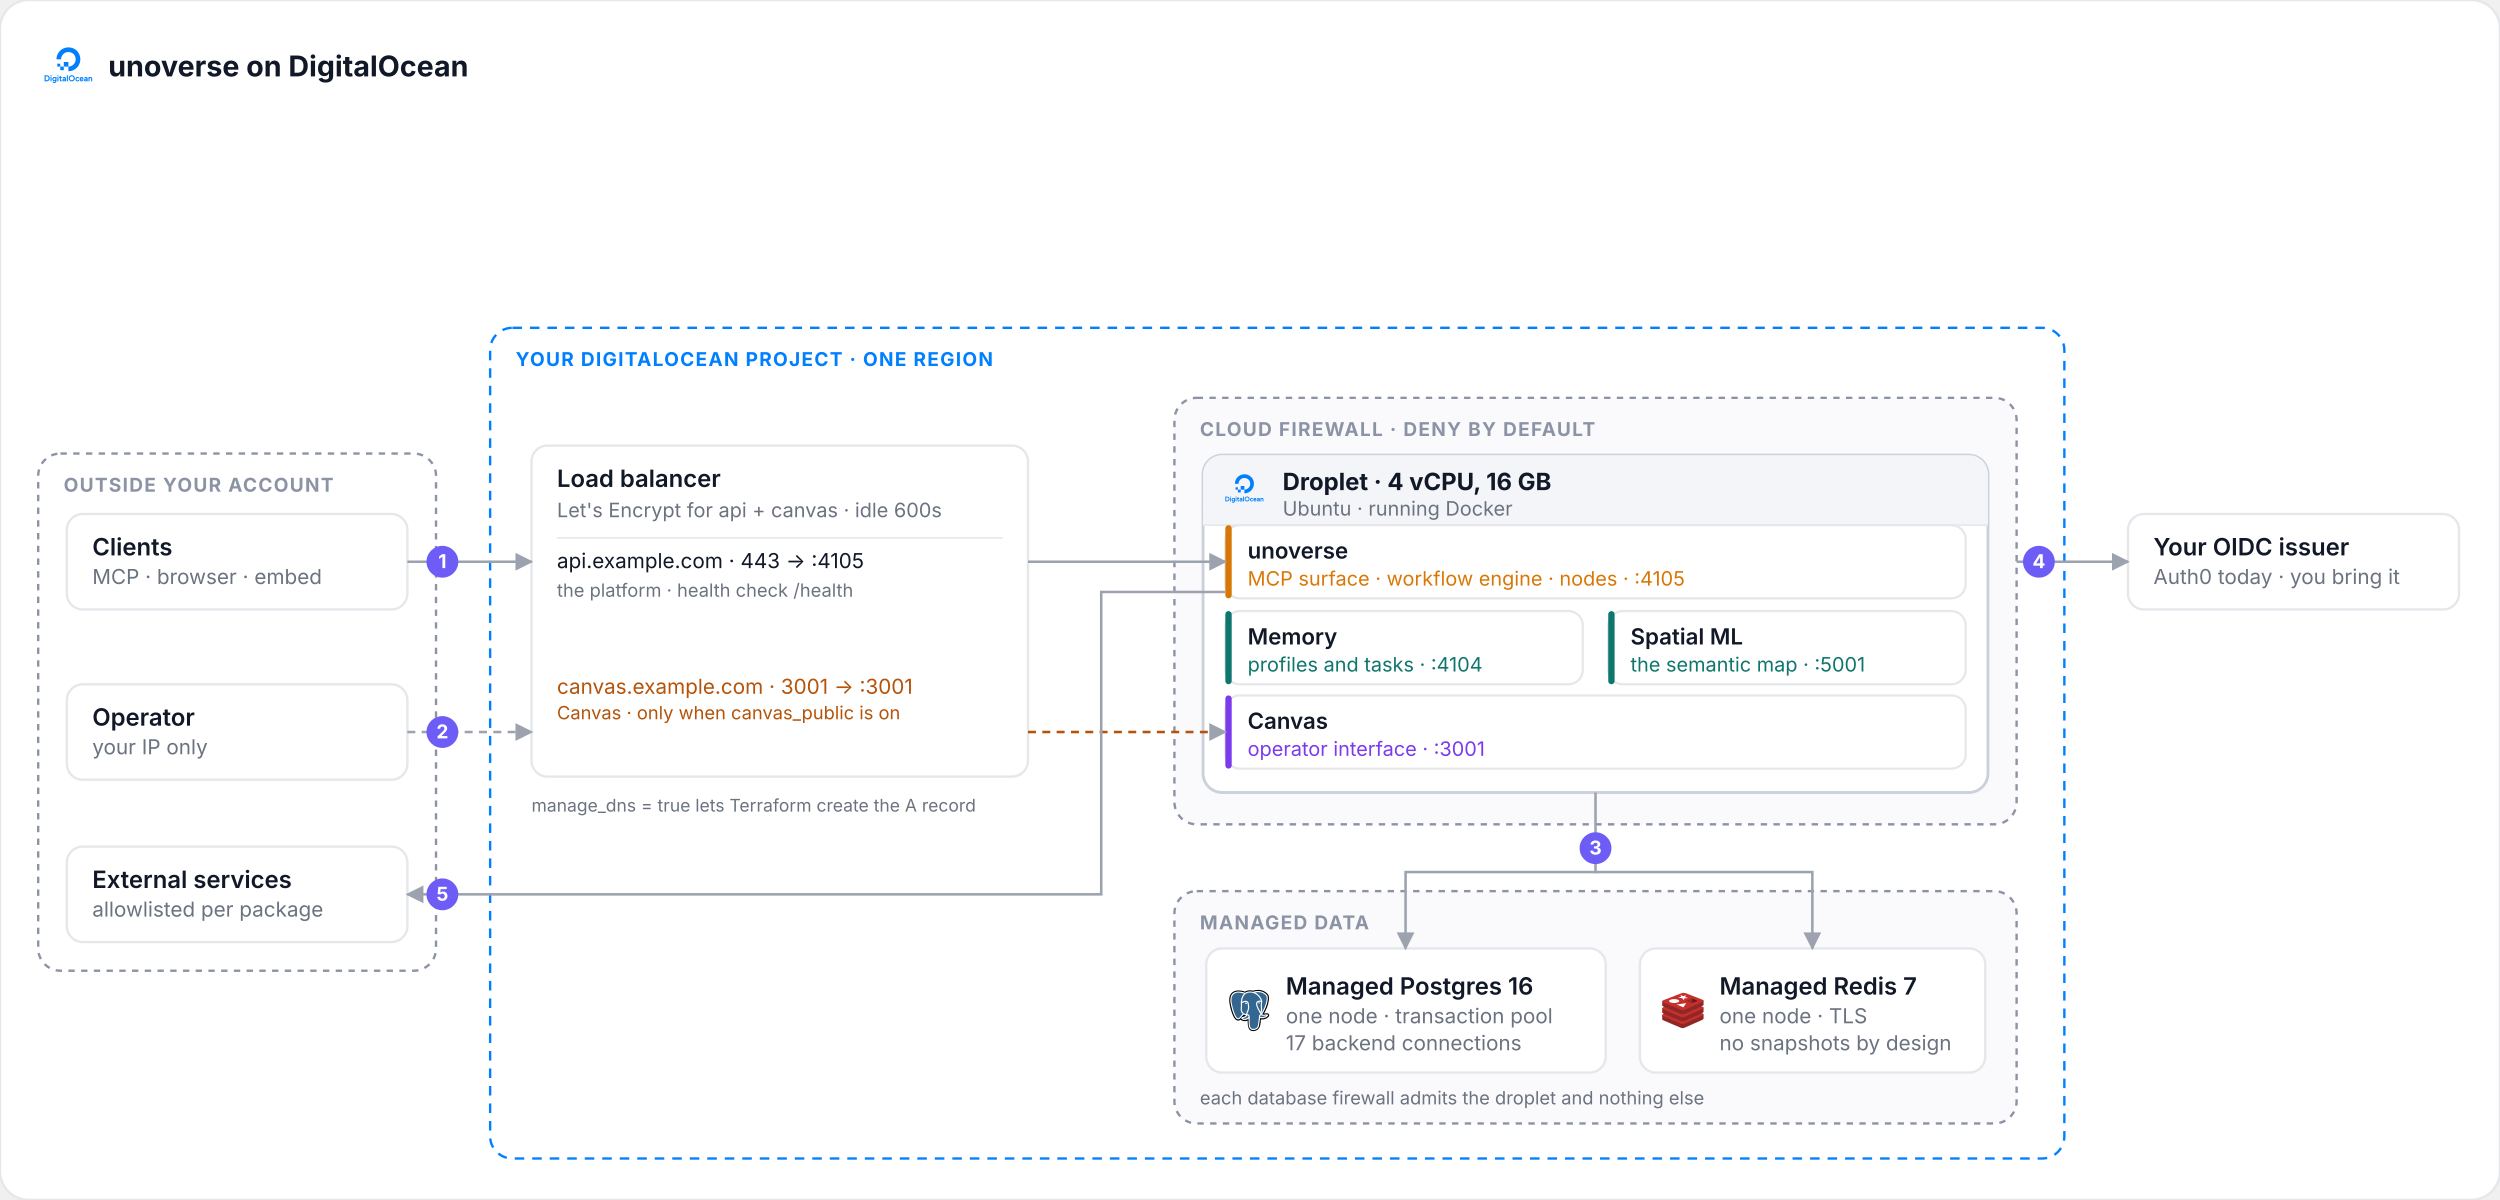
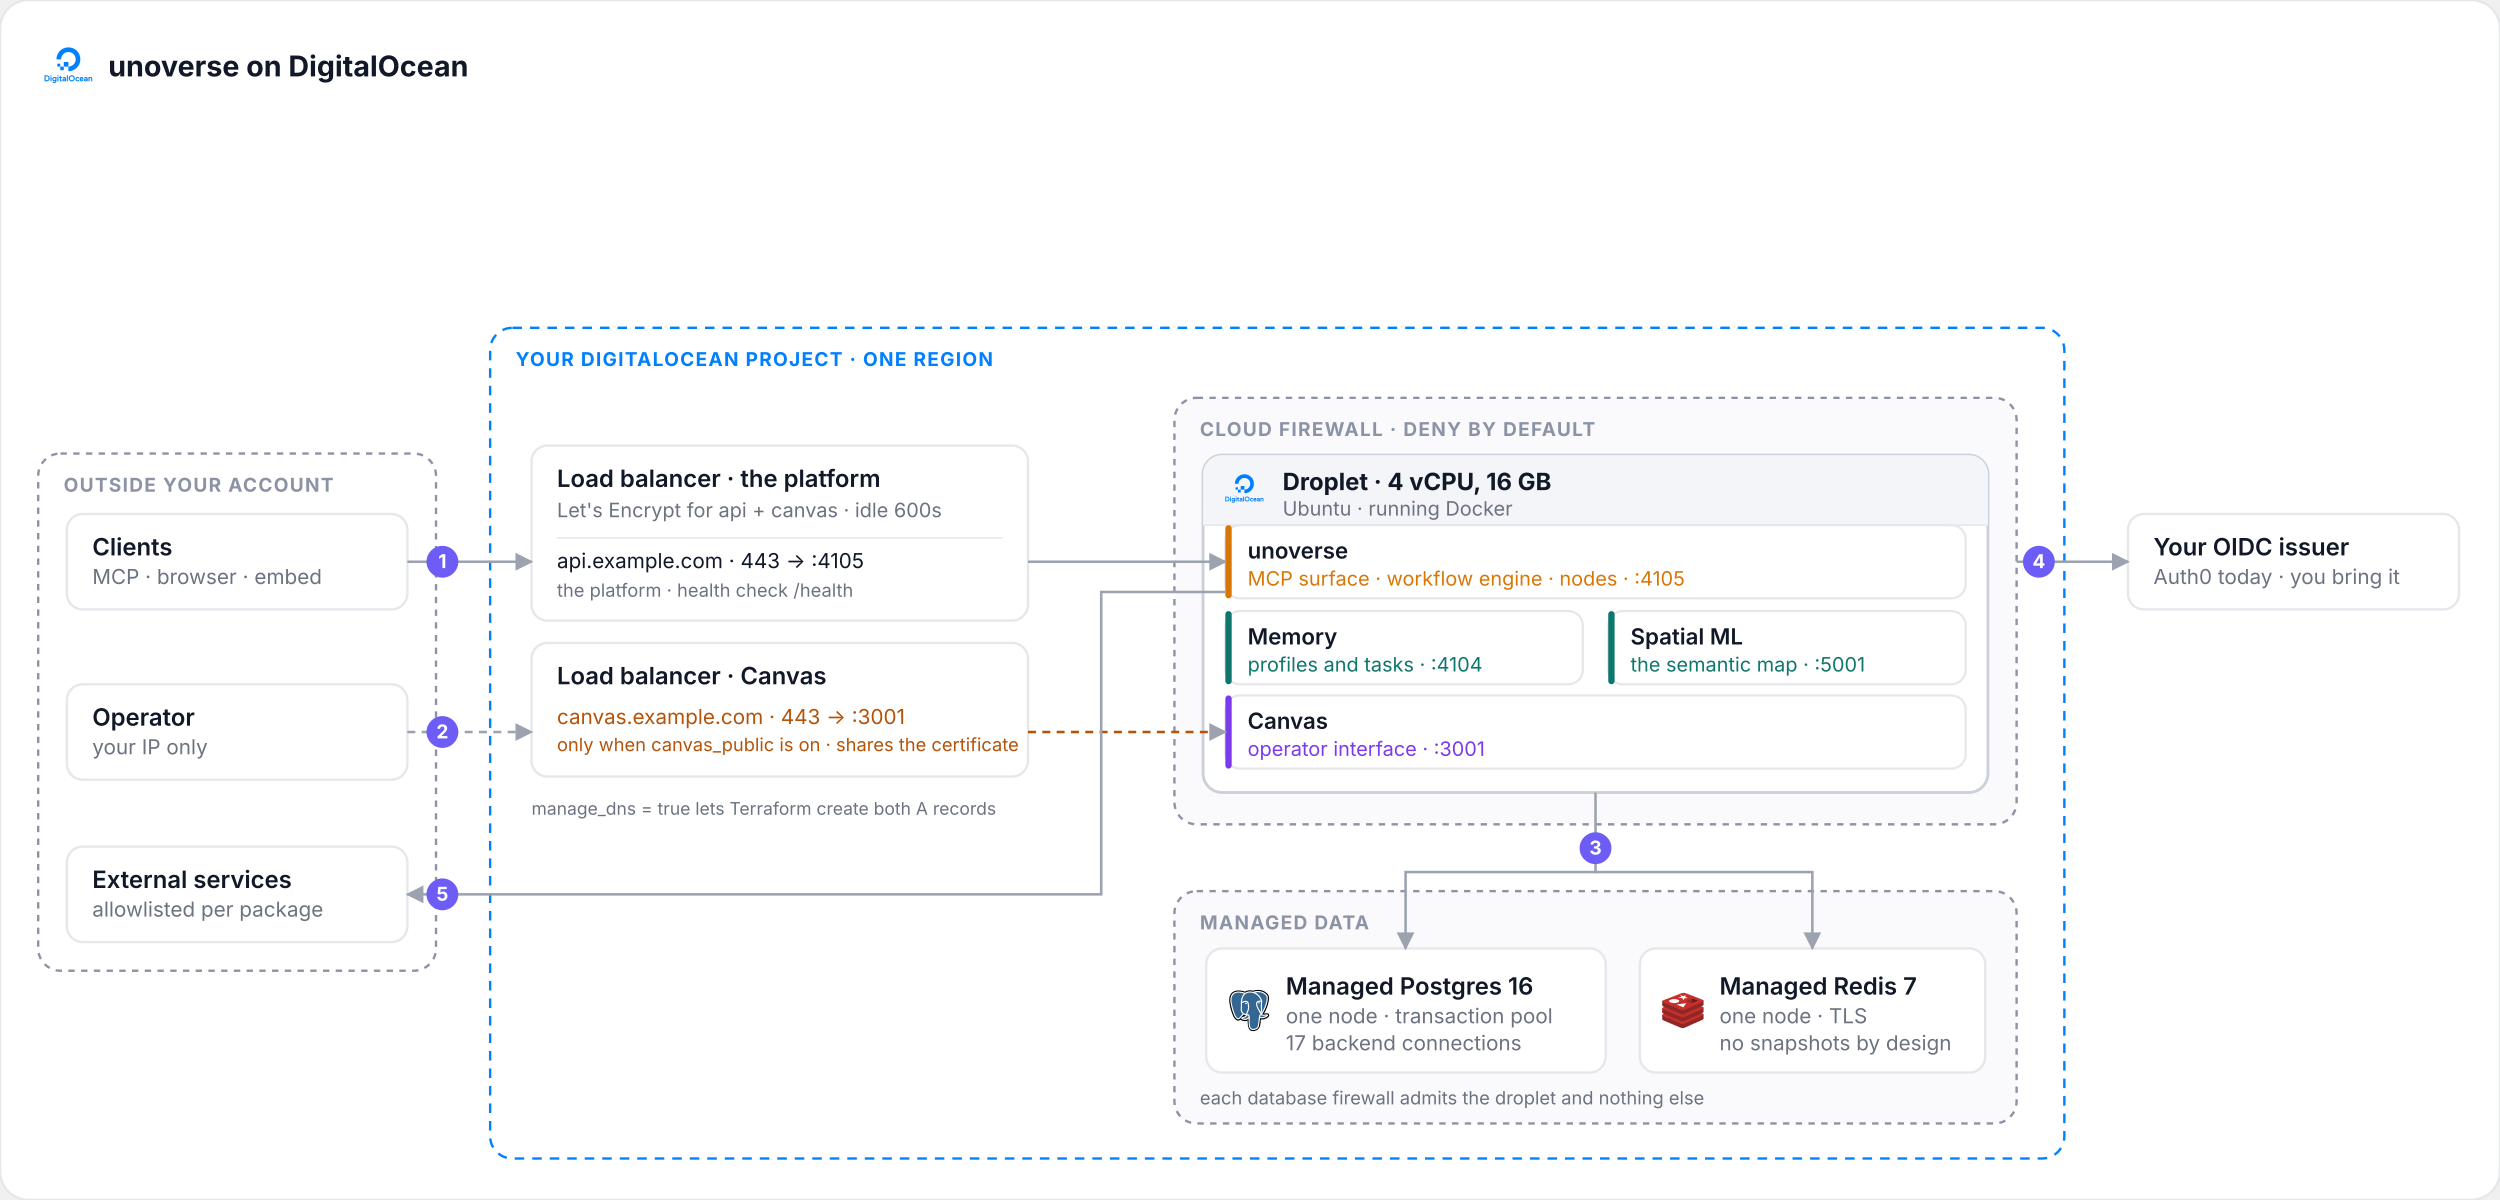
<svg xmlns="http://www.w3.org/2000/svg" viewBox="0 0 1571.0 754" width="100%" role="img" aria-label="unoverse on DigitalOcean architecture">
  <defs>
    <symbol id="l-digitalocean" viewBox="0 0 256 192">
      <path fill="#0080ff" d="M127.806 103.432v24.705c41.874 0 74.478-40.453 60.78-84.332C182.6 24.63 167.363 9.393 148.188 3.407c-43.88-13.698-84.333 18.906-84.333 60.78h24.762c.003 0 .006-.006.006-.006c.004-26.28 26.01-46.596 53.639-36.57c10.236 3.714 18.4 11.877 22.117 22.112c10.027 27.612-10.26 53.609-36.516 53.646V78.744l-.004-.002h-24.686l-.004.004v24.686zm-24.642 18.974H84.197l-.004-.005v-18.969h18.976v18.97s-.002.004-.005.004m-18.958-18.974h-15.9q-.011-.002-.012-.004V87.535s.005-.012.012-.012h15.888c.007 0 .012.005.012.005zm-62.11 49.766c-3.219-2.234-7.225-3.366-11.906-3.366H0v32.329h10.19c4.67 0 8.677-1.195 11.91-3.55c1.76-1.249 3.142-2.994 4.11-5.184c.962-2.18 1.45-4.75 1.45-7.64c0-2.857-.488-5.395-1.452-7.543c-.966-2.16-2.35-3.857-4.112-5.046m-16.144 2.098H9.15c3.559 0 6.488.7 8.71 2.083c2.465 1.487 3.716 4.315 3.716 8.407c0 4.215-1.254 7.171-3.726 8.79h-.002c-2.127 1.406-5.039 2.12-8.654 2.12H5.952zm25.881 26.865h5.73v-22.77h-5.73zm2.92-32.727c-.98 0-1.823.347-2.503 1.027c-.687.655-1.036 1.486-1.036 2.468c0 .98.347 1.823 1.032 2.507c.684.686 1.528 1.033 2.507 1.033s1.822-.347 2.508-1.033s1.032-1.529 1.032-2.507c0-.981-.348-1.811-1.032-2.463a3.43 3.43 0 0 0-2.508-1.032m23.618 11.86c-1.728-1.538-3.657-2.434-5.743-2.434c-3.163 0-5.792 1.094-7.813 3.25c-2.046 2.138-3.085 4.89-3.085 8.18c0 3.213 1.022 5.956 3.042 8.156c2.035 2.128 4.679 3.206 7.856 3.206c2.209 0 4.108-.615 5.655-1.83v.525c0 1.889-.506 3.359-1.503 4.368c-.997 1.008-2.379 1.519-4.107 1.519c-2.645 0-4.303-1.04-6.321-3.767l-3.902 3.749l.105.148c.843 1.182 2.134 2.34 3.838 3.44c1.704 1.095 3.846 1.652 6.368 1.652c3.402 0 6.153-1.049 8.18-3.116c2.037-2.079 3.07-4.862 3.07-8.27v-20.68h-5.64zm-1.503 13.447c-1.001 1.138-2.287 1.689-3.93 1.689s-2.922-.551-3.909-1.687c-.981-1.13-1.48-2.63-1.48-4.454c0-1.854.499-3.371 1.481-4.51c.973-1.126 2.288-1.698 3.908-1.698c1.641 0 2.928.556 3.93 1.701c.997 1.138 1.503 2.654 1.503 4.507c0 1.824-.506 3.323-1.503 4.452m12.047 7.42h5.73v-22.77h-5.73zm2.92-32.727c-.979 0-1.823.347-2.503 1.027c-.687.655-1.036 1.486-1.036 2.468c0 .98.347 1.823 1.032 2.507c.684.686 1.528 1.033 2.508 1.033a3.43 3.43 0 0 0 2.508-1.033c.685-.685 1.032-1.529 1.032-2.507c0-.981-.35-1.811-1.032-2.463a3.43 3.43 0 0 0-2.508-1.032m15.369 3.805h-5.64v6.152h-3.277v5.222h3.276v9.458c0 2.96.591 5.078 1.758 6.294c1.17 1.222 3.247 1.841 6.174 1.841c.931 0 1.868-.031 2.784-.09l.258-.018v-5.218l-1.964.103c-1.365 0-2.275-.24-2.708-.711c-.44-.48-.661-1.494-.661-3.013v-8.646h5.333v-5.222h-5.333zm24.998 7.855c-1.737-1.482-4.137-2.234-7.134-2.234c-1.907 0-3.69.418-5.302 1.236c-1.492.757-2.957 2.01-3.888 3.65l.058.07l3.669 3.512c1.511-2.41 3.192-3.247 5.42-3.247c1.197 0 2.19.322 2.954.955c.76.629 1.13 1.429 1.13 2.442v1.106a14.5 14.5 0 0 0-4.217-.65c-2.852 0-5.172.67-6.895 1.993c-1.746 1.34-2.63 3.255-2.63 5.696c0 2.139.745 3.877 2.222 5.169c1.49 1.246 3.35 1.879 5.533 1.879c2.181 0 4.222-.88 6.075-2.385v1.875h5.641v-14.638c0-2.771-.887-4.934-2.636-6.429M102.03 173.46c.65-.453 1.568-.682 2.73-.682c1.379 0 2.841.277 4.35.824v2.234c-1.246 1.157-2.91 1.745-4.947 1.745c-.992 0-1.763-.22-2.293-.657c-.52-.426-.773-.969-.773-1.656c0-.781.305-1.373.933-1.808m17.374 8.701h5.73v-32.33h-5.73zm26.52.487c-9.19 0-16.667-7.476-16.667-16.666s7.476-16.667 16.666-16.667s16.666 7.477 16.666 16.667s-7.476 16.666-16.666 16.666m0-27.46c-5.952 0-10.793 4.842-10.793 10.794c0 5.951 4.841 10.792 10.792 10.792s10.793-4.84 10.793-10.792s-4.842-10.793-10.793-10.793m37.096 18.831c-1.025 1.149-2.073 2.145-2.881 2.662v.001c-.792.508-1.792.767-2.971.767c-1.689 0-3.046-.615-4.152-1.882c-1.1-1.26-1.657-2.878-1.657-4.814c0-1.934.55-3.55 1.636-4.801c1.091-1.26 2.441-1.87 4.128-1.87c1.846 0 3.792 1.147 5.459 3.119l3.787-3.632c-2.47-3.214-5.619-4.709-9.378-4.709c-3.146 0-5.873 1.146-8.105 3.405c-2.22 2.242-3.346 5.099-3.346 8.488c0 3.39 1.125 6.254 3.343 8.512c2.22 2.26 4.948 3.406 8.108 3.406c4.148 0 7.497-1.791 9.754-5.072zm23.516-11.447c-.812-1.132-1.918-2.043-3.29-2.71c-1.366-.665-2.96-1.002-4.734-1.002c-3.198 0-5.816 1.18-7.78 3.51c-1.908 2.31-2.874 5.183-2.874 8.539c0 3.45 1.06 6.307 3.152 8.489c2.08 2.171 4.865 3.273 8.276 3.273c3.864 0 7.035-1.563 9.424-4.645l.129-.166l-3.738-3.592c-.346.418-.837.892-1.286 1.314c-.565.534-1.097.947-1.665 1.23c-.857.426-1.817.637-2.892.637c-1.587 0-2.902-.467-3.907-1.388c-.94-.862-1.49-2.024-1.636-3.459h15.18l.052-2.091c0-1.48-.202-2.906-.599-4.24a12.4 12.4 0 0 0-1.812-3.699m-12.523 5.361c.276-1.09.778-1.996 1.497-2.7c.776-.765 1.787-1.152 3.003-1.152c1.39 0 2.465.395 3.196 1.177c.678.722 1.06 1.621 1.14 2.675zm34.528-6.839c-1.737-1.482-4.138-2.234-7.134-2.234c-1.907 0-3.69.418-5.302 1.236c-1.493.757-2.958 2.01-3.888 3.65l.058.07l3.669 3.512c1.511-2.41 3.192-3.247 5.42-3.247c1.197 0 2.19.322 2.954.955c.76.629 1.13 1.429 1.13 2.442v1.106a14.5 14.5 0 0 0-4.218-.65c-2.85 0-5.172.67-6.895 1.993c-1.745 1.34-2.63 3.255-2.63 5.696c0 2.139.746 3.877 2.223 5.169c1.489 1.246 3.35 1.879 5.532 1.879s4.223-.88 6.075-2.385v1.875h5.642v-14.638c0-2.771-.887-4.934-2.636-6.429m-10.173 12.366c.65-.453 1.567-.682 2.73-.682c1.379 0 2.841.277 4.35.824v2.234c-1.247 1.157-2.91 1.745-4.948 1.745c-.991 0-1.762-.22-2.292-.657c-.52-.426-.773-.969-.773-1.656c0-.781.305-1.373.933-1.808m34.851-11.919c-1.596-1.778-3.838-2.681-6.667-2.681c-2.273 0-4.119.653-5.5 1.94v-1.41h-5.619v22.771h5.73v-12.558c0-1.725.41-3.095 1.22-4.073c.808-.974 1.918-1.449 3.395-1.449c1.298 0 2.281.424 3.007 1.295c.729.875 1.098 2.08 1.098 3.586v13.199h5.73v-13.199c0-3.154-.805-5.65-2.394-7.42" />
    </symbol>
    <symbol id="l-postgres" viewBox="0 0 256 264">
      <path d="M255.008 158.086c-1.535-4.649-5.556-7.887-10.756-8.664c-2.452-.366-5.26-.21-8.583.475c-5.792 1.195-10.089 1.65-13.225 1.738c11.837-19.985 21.462-42.775 27.003-64.228c8.96-34.689 4.172-50.492-1.423-57.64C233.217 10.847 211.614.683 185.552.372c-13.903-.17-26.108 2.575-32.475 4.549c-5.928-1.046-12.302-1.63-18.99-1.738c-12.537-.2-23.614 2.533-33.079 8.15c-5.24-1.772-13.65-4.27-23.362-5.864c-22.842-3.75-41.252-.828-54.718 8.685C6.622 25.672-.937 45.684.461 73.634c.444 8.874 5.408 35.874 13.224 61.48c4.492 14.718 9.282 26.94 14.237 36.33c7.027 13.315 14.546 21.156 22.987 23.972c4.731 1.576 13.327 2.68 22.368-4.85c1.146 1.388 2.675 2.767 4.704 4.048c2.577 1.625 5.728 2.953 8.875 3.74c11.341 2.835 21.964 2.126 31.027-1.848c.056 1.612.099 3.152.135 4.482c.06 2.157.12 4.272.199 6.25c.537 13.374 1.447 23.773 4.143 31.049c.148.4.347 1.01.557 1.657c1.345 4.118 3.594 11.012 9.316 16.411c5.925 5.593 13.092 7.308 19.656 7.308c3.292 0 6.433-.432 9.188-1.022c9.82-2.105 20.973-5.311 29.041-16.799c7.628-10.86 11.336-27.217 12.007-52.99q.13-1.094.244-2.088l.16-1.362l1.797.158l.463.031c10.002.456 22.232-1.665 29.743-5.154c5.935-2.754 24.954-12.795 20.476-26.351" />
      <path fill="#336791" d="M237.906 160.722c-29.74 6.135-31.785-3.934-31.785-3.934c31.4-46.593 44.527-105.736 33.2-120.211c-30.904-39.485-84.399-20.811-85.292-20.327l-.287.052c-5.876-1.22-12.451-1.946-19.842-2.067c-13.456-.22-23.664 3.528-31.41 9.402c0 0-95.43-39.314-90.991 49.444c.944 18.882 27.064 142.873 58.218 105.422c11.387-13.695 22.39-25.274 22.39-25.274c5.464 3.63 12.006 5.482 18.864 4.817l.533-.452c-.166 1.7-.09 3.363.213 5.332c-8.026 8.967-5.667 10.541-21.711 13.844c-16.235 3.346-6.698 9.302-.471 10.86c7.549 1.887 25.013 4.561 36.813-11.958l-.47 1.885c3.144 2.519 5.352 16.383 4.982 28.952c-.37 12.568-.617 21.197 1.86 27.937c2.479 6.74 4.948 21.905 26.04 17.386c17.623-3.777 26.756-13.564 28.027-29.89c.901-11.606 2.942-9.89 3.07-20.267l1.637-4.912c1.887-15.733.3-20.809 11.157-18.448l2.64.232c7.99.363 18.45-1.286 24.589-4.139c13.218-6.134 21.058-16.377 8.024-13.686z" />
      <path fill="#fff" d="M108.076 81.525c-2.68-.373-5.107-.028-6.335.902c-.69.523-.904 1.129-.962 1.546c-.154 1.105.62 2.327 1.096 2.957c1.346 1.784 3.312 3.01 5.258 3.28q.423.059.842.058c3.245 0 6.196-2.527 6.456-4.392c.325-2.336-3.066-3.893-6.355-4.35m88.784.073c-.256-1.831-3.514-2.353-6.606-1.923c-3.088.43-6.082 1.824-5.832 3.659c.2 1.427 2.777 3.863 5.827 3.863q.387 0 .78-.054c2.036-.282 3.53-1.575 4.24-2.32c1.08-1.136 1.706-2.402 1.591-3.225" />
      <path fill="#fff" d="M247.802 160.025c-1.134-3.429-4.784-4.532-10.848-3.28c-18.005 3.716-24.453 1.142-26.57-.417c13.995-21.32 25.508-47.092 31.719-71.137c2.942-11.39 4.567-21.968 4.7-30.59c.147-9.463-1.465-16.417-4.789-20.665c-13.402-17.125-33.072-26.311-56.882-26.563c-16.369-.184-30.199 4.005-32.88 5.183c-5.646-1.404-11.801-2.266-18.502-2.376c-12.288-.199-22.91 2.743-31.704 8.74c-3.82-1.422-13.692-4.811-25.765-6.756c-20.872-3.36-37.458-.814-49.294 7.571c-14.123 10.006-20.643 27.892-19.38 53.16c.425 8.501 5.269 34.653 12.913 59.698c10.062 32.964 21 51.625 32.508 55.464c1.347.449 2.9.763 4.613.763c4.198 0 9.345-1.892 14.7-8.33a530 530 0 0 1 20.261-22.926c4.524 2.428 9.494 3.784 14.577 3.92q.016.2.035.398a118 118 0 0 0-2.57 3.175c-3.522 4.471-4.255 5.402-15.592 7.736c-3.225.666-11.79 2.431-11.916 8.435c-.136 6.56 10.125 9.315 11.294 9.607c4.074 1.02 7.999 1.523 11.742 1.523c9.103 0 17.114-2.992 23.516-8.781c-.197 23.386.778 46.43 3.586 53.451c2.3 5.748 7.918 19.795 25.664 19.794c2.604 0 5.47-.303 8.623-.979c18.521-3.97 26.564-12.156 29.675-30.203c1.665-9.645 4.522-32.676 5.866-45.03c2.836.885 6.487 1.29 10.434 1.289c8.232 0 17.731-1.749 23.688-4.514c6.692-3.108 18.768-10.734 16.578-17.36m-44.106-83.48c-.061 3.647-.563 6.958-1.095 10.414c-.573 3.717-1.165 7.56-1.314 12.225c-.147 4.54.42 9.26.968 13.825c1.108 9.22 2.245 18.712-2.156 28.078a37 37 0 0 1-1.95-4.009c-.547-1.326-1.735-3.456-3.38-6.404c-6.399-11.476-21.384-38.35-13.713-49.316c2.285-3.264 8.084-6.62 22.64-4.813m-17.644-61.787c21.334.471 38.21 8.452 50.158 23.72c9.164 11.711-.927 64.998-30.14 110.969a171 171 0 0 0-.886-1.117l-.37-.462c7.549-12.467 6.073-24.802 4.759-35.738c-.54-4.488-1.05-8.727-.92-12.709c.134-4.22.692-7.84 1.232-11.34c.663-4.313 1.338-8.776 1.152-14.037c.139-.552.195-1.204.122-1.978c-.475-5.045-6.235-20.144-17.975-33.81c-6.422-7.475-15.787-15.84-28.574-21.482c5.5-1.14 13.021-2.203 21.442-2.016M66.674 175.778c-5.9 7.094-9.974 5.734-11.314 5.288c-8.73-2.912-18.86-21.364-27.791-50.624c-7.728-25.318-12.244-50.777-12.602-57.916c-1.128-22.578 4.345-38.313 16.268-46.769c19.404-13.76 51.306-5.524 64.125-1.347c-.184.182-.376.352-.558.537c-21.036 21.244-20.537 57.54-20.485 59.759c-.002.856.07 2.068.168 3.735c.362 6.105 1.036 17.467-.764 30.334c-1.672 11.957 2.014 23.66 10.111 32.109a36 36 0 0 0 2.617 2.468c-3.604 3.86-11.437 12.396-19.775 22.426m22.479-29.993c-6.526-6.81-9.49-16.282-8.133-25.99c1.9-13.592 1.199-25.43.822-31.79c-.053-.89-.1-1.67-.127-2.285c3.073-2.725 17.314-10.355 27.47-8.028c4.634 1.061 7.458 4.217 8.632 9.645c6.076 28.103.804 39.816-3.432 49.229c-.873 1.939-1.698 3.772-2.402 5.668l-.546 1.466c-1.382 3.706-2.668 7.152-3.465 10.424c-6.938-.02-13.687-2.984-18.819-8.34m1.065 37.9c-2.026-.506-3.848-1.385-4.917-2.114c.893-.42 2.482-.992 5.238-1.56c13.337-2.745 15.397-4.683 19.895-10.394c1.031-1.31 2.2-2.794 3.819-4.602l.002-.002c2.411-2.7 3.514-2.242 5.514-1.412c1.621.67 3.2 2.702 3.84 4.938c.303 1.056.643 3.06-.47 4.62c-9.396 13.156-23.088 12.987-32.921 10.526m69.799 64.952c-16.316 3.496-22.093-4.829-25.9-14.346c-2.457-6.144-3.665-33.85-2.808-64.447c.011-.407-.047-.8-.159-1.17a15.4 15.4 0 0 0-.456-2.162c-1.274-4.452-4.379-8.176-8.104-9.72c-1.48-.613-4.196-1.738-7.46-.903c.696-2.868 1.903-6.107 3.212-9.614l.549-1.475c.618-1.663 1.394-3.386 2.214-5.21c4.433-9.848 10.504-23.337 3.915-53.81c-2.468-11.414-10.71-16.988-23.204-15.693c-7.49.775-14.343 3.797-17.761 5.53c-.735.372-1.407.732-2.035 1.082c.954-11.5 4.558-32.992 18.04-46.59c8.489-8.56 19.794-12.788 33.568-12.56c27.14.444 44.544 14.372 54.366 25.979c8.464 10.001 13.047 20.076 14.876 25.51c-13.755-1.399-23.11 1.316-27.852 8.096c-10.317 14.748 5.644 43.372 13.315 57.129c1.407 2.521 2.621 4.7 3.003 5.626c2.498 6.054 5.732 10.096 8.093 13.046c.724.904 1.426 1.781 1.96 2.547c-4.166 1.201-11.649 3.976-10.967 17.847c-.55 6.96-4.461 39.546-6.448 51.059c-2.623 15.21-8.22 20.875-23.957 24.25m68.104-77.936c-4.26 1.977-11.389 3.46-18.161 3.779c-7.48.35-11.288-.838-12.184-1.569c-.42-8.644 2.797-9.547 6.202-10.503c.535-.15 1.057-.297 1.561-.473q.469.383 1.032.756c6.012 3.968 16.735 4.396 31.874 1.271l.166-.033c-2.042 1.909-5.536 4.471-10.49 6.772" />
    </symbol>
    <symbol id="l-redis" viewBox="0 0 256 220">
      <path fill="#912626" d="M245.97 168.943c-13.662 7.121-84.434 36.22-99.501 44.075s-23.437 7.78-35.34 2.09c-11.902-5.69-87.216-36.112-100.783-42.597C3.566 169.271 0 166.535 0 163.951v-25.876s98.05-21.345 113.879-27.024c15.828-5.679 21.32-5.884 34.79-.95c13.472 4.936 94.018 19.468 107.331 24.344l-.006 25.51c.002 2.558-3.07 5.364-10.024 8.988" />
      <path fill="#c6302b" d="M245.965 143.22c-13.661 7.118-84.431 36.218-99.498 44.072c-15.066 7.857-23.436 7.78-35.338 2.09c-11.903-5.686-87.214-36.113-100.78-42.594c-13.566-6.485-13.85-10.948-.524-16.166c13.326-5.22 88.224-34.605 104.055-40.284c15.828-5.677 21.319-5.884 34.789-.948c13.471 4.934 83.819 32.935 97.13 37.81c13.316 4.881 13.827 8.9.166 16.02" />
      <path fill="#912626" d="M245.97 127.074c-13.662 7.122-84.434 36.22-99.501 44.078c-15.067 7.853-23.437 7.777-35.34 2.087c-11.903-5.687-87.216-36.112-100.783-42.597C3.566 127.402 0 124.67 0 122.085V96.206s98.05-21.344 113.879-27.023c15.828-5.679 21.32-5.885 34.79-.95C162.142 73.168 242.688 87.697 256 92.574l-.006 25.513c.002 2.557-3.07 5.363-10.024 8.987" />
      <path fill="#c6302b" d="M245.965 101.351c-13.661 7.12-84.431 36.218-99.498 44.075c-15.066 7.854-23.436 7.777-35.338 2.087c-11.903-5.686-87.214-36.112-100.78-42.594c-13.566-6.483-13.85-10.947-.524-16.167C23.151 83.535 98.05 54.148 113.88 48.47c15.828-5.678 21.319-5.884 34.789-.949c13.471 4.934 83.819 32.933 97.13 37.81c13.316 4.88 13.827 8.9.166 16.02" />
      <path fill="#912626" d="M245.97 83.653c-13.662 7.12-84.434 36.22-99.501 44.078c-15.067 7.854-23.437 7.777-35.34 2.087c-11.903-5.687-87.216-36.113-100.783-42.595C3.566 83.98 0 81.247 0 78.665v-25.88s98.05-21.343 113.879-27.021c15.828-5.68 21.32-5.884 34.79-.95C162.142 29.749 242.688 44.278 256 49.155l-.006 25.512c.002 2.555-3.07 5.361-10.024 8.986" />
      <path fill="#c6302b" d="M245.965 57.93c-13.661 7.12-84.431 36.22-99.498 44.074c-15.066 7.854-23.436 7.777-35.338 2.09C99.227 98.404 23.915 67.98 10.35 61.497S-3.5 50.55 9.825 45.331C23.151 40.113 98.05 10.73 113.88 5.05c15.828-5.679 21.319-5.883 34.789-.948s83.819 32.934 97.13 37.811c13.316 4.876 13.827 8.897.166 16.017" />
      <path fill="#fff" d="m159.283 32.757l-22.01 2.285l-4.927 11.856l-7.958-13.23l-25.415-2.284l18.964-6.839l-5.69-10.498l17.755 6.944l16.738-5.48l-4.524 10.855zm-28.251 57.518L89.955 73.238l58.86-9.035zm-56.95-50.928c17.375 0 31.46 5.46 31.46 12.194c0 6.736-14.085 12.195-31.46 12.195s-31.46-5.46-31.46-12.195c0-6.734 14.085-12.194 31.46-12.194" />
      <path fill="#621b1c" d="m185.295 35.998l34.836 13.766l-34.806 13.753z" />
      <path fill="#9a2928" d="m146.755 51.243l38.54-15.245l.03 27.519l-3.779 1.478z" />
    </symbol>
    <symbol id="l-docker" viewBox="0 0 256 185">
      <path fill="#2396ed" d="M250.716 70.497c-5.765-4-18.976-5.5-29.304-3.5c-1.2-10-6.725-18.749-16.333-26.499l-5.524-4l-3.844 5.75c-4.803 7.5-7.205 18-6.485 28c.24 3.499 1.441 9.749 5.044 15.249c-3.362 2-10.328 4.5-19.455 4.5H1.155l-.48 2c-1.682 9.999-1.682 41.248 18.014 65.247c14.892 18.249 36.99 27.499 66.053 27.499c62.93 0 109.528-30.25 131.386-84.997c8.647.25 27.142 0 36.51-18.75c.24-.5.72-1.5 2.401-5.249l.961-2zM139.986 0h-26.42v24.999h26.42zm0 29.999h-26.42v24.999h26.42zm-31.225 0h-26.42v24.999h26.42zm-31.225 0H51.115v24.999h26.421zM46.311 59.998H19.89v24.999h26.42zm31.225 0H51.115v24.999h26.421zm31.225 0h-26.42v24.999h26.42zm31.226 0h-26.422v24.999h26.422zm31.225 0H144.79v24.999h26.422z" />
    </symbol>
    <marker id="ar" viewBox="0 0 10 10" refX="9" refY="5" markerWidth="7" markerHeight="7" orient="auto-start-reverse">
      <path d="M0 0 L10 5 L0 10 z" fill="#9ca3af" />
    </marker>
  </defs>
  <rect width="1571.0" height="754" rx="18" fill="#ffffff" stroke="#e5e7eb" stroke-width="1.5" />
  <use href="#l-digitalocean" x="28" y="26" width="30" height="30" />
  <text x="68" y="48" font-family="Inter, ui-sans-serif, system-ui, -apple-system, sans-serif" font-size="18" font-weight="700" fill="#111827" text-anchor="start" letter-spacing="0">unoverse on DigitalOcean</text>
  <rect x="24" y="285.0" width="250" height="325.0" rx="14" fill="none" stroke="#8b93a5" stroke-width="1.5" stroke-dasharray="4 4" />
  <text x="40" y="309.0" font-family="Inter, ui-sans-serif, system-ui, -apple-system, sans-serif" font-size="12" font-weight="700" fill="#8b93a5" text-anchor="start" letter-spacing="0.8">OUTSIDE YOUR ACCOUNT</text>
  <rect x="42" y="323.0" width="214" height="60" rx="10" fill="#fff" stroke="#e5e7eb" stroke-width="1.5" />
  <text x="58" y="349.0" font-family="Inter, ui-sans-serif, system-ui, -apple-system, sans-serif" font-size="15" font-weight="600" fill="#111827" text-anchor="start" letter-spacing="0">Clients</text>
  <text x="58" y="367.0" font-family="Inter, ui-sans-serif, system-ui, -apple-system, sans-serif" font-size="13" font-weight="400" fill="#6b7280" text-anchor="start" letter-spacing="0">MCP · browser · embed</text>
  <rect x="42" y="430.0" width="214" height="60" rx="10" fill="#fff" stroke="#e5e7eb" stroke-width="1.5" />
  <text x="58" y="456.0" font-family="Inter, ui-sans-serif, system-ui, -apple-system, sans-serif" font-size="15" font-weight="600" fill="#111827" text-anchor="start" letter-spacing="0">Operator</text>
  <text x="58" y="474.0" font-family="Inter, ui-sans-serif, system-ui, -apple-system, sans-serif" font-size="13" font-weight="400" fill="#6b7280" text-anchor="start" letter-spacing="0">your IP only</text>
  <rect x="42" y="532.0" width="214" height="60" rx="10" fill="#fff" stroke="#e5e7eb" stroke-width="1.5" />
  <text x="58" y="558.0" font-family="Inter, ui-sans-serif, system-ui, -apple-system, sans-serif" font-size="15" font-weight="600" fill="#111827" text-anchor="start" letter-spacing="0">External services</text>
  <text x="58" y="576.0" font-family="Inter, ui-sans-serif, system-ui, -apple-system, sans-serif" font-size="13" font-weight="400" fill="#6b7280" text-anchor="start" letter-spacing="0">allowlisted per package</text>
  <rect x="308" y="206" width="989.24" height="522" rx="14" fill="none" stroke="#0080ff" stroke-width="1.5" stroke-dasharray="6 5" />
  <text x="324" y="230" font-family="Inter, ui-sans-serif, system-ui, -apple-system, sans-serif" font-size="12" font-weight="700" fill="#0080ff" text-anchor="start" letter-spacing="0.8">YOUR DIGITALOCEAN PROJECT · ONE REGION</text>
-   <rect x="334" y="280" width="312" height="208" rx="10" fill="#fff" stroke="#e5e7eb" stroke-width="1.5" />
-   <text x="350" y="306" font-family="Inter, ui-sans-serif, system-ui, -apple-system, sans-serif" font-size="15" font-weight="600" fill="#111827" text-anchor="start" letter-spacing="0">Load balancer</text>
+   <rect x="334" y="280" width="312" height="110" rx="10" fill="#fff" stroke="#e5e7eb" stroke-width="1.5" />
+   <rect x="334" y="404" width="312" height="84" rx="10" fill="#fff" stroke="#e5e7eb" stroke-width="1.5" />
+   <text x="350" y="306" font-family="Inter, ui-sans-serif, system-ui, -apple-system, sans-serif" font-size="15" font-weight="600" fill="#111827" text-anchor="start" letter-spacing="0">Load balancer · the platform</text>
  <text x="350" y="325" font-family="Inter, ui-sans-serif, system-ui, -apple-system, sans-serif" font-size="12.5" font-weight="400" fill="#6b7280" text-anchor="start" letter-spacing="0">Let's Encrypt for api + canvas · idle 600s</text>
  <line x1="350" y1="338" x2="630" y2="338" stroke="#e5e7eb" />
  <text x="350" y="357" font-family="Inter, ui-sans-serif, system-ui, -apple-system, sans-serif" font-size="13" font-weight="400" fill="#111827" text-anchor="start" letter-spacing="0">api.example.com · 443  →  :4105</text>
  <text x="350" y="375" font-family="Inter, ui-sans-serif, system-ui, -apple-system, sans-serif" font-size="11.5" font-weight="400" fill="#6b7280" text-anchor="start" letter-spacing="0">the platform · health check /health</text>
-   <text x="350" y="436" font-family="Inter, ui-sans-serif, system-ui, -apple-system, sans-serif" font-size="13" font-weight="400" fill="#b45309" text-anchor="start" letter-spacing="0">canvas.example.com · 3001  →  :3001</text>
-   <text x="350" y="452" font-family="Inter, ui-sans-serif, system-ui, -apple-system, sans-serif" font-size="11.5" font-weight="400" fill="#b45309" text-anchor="start" letter-spacing="0">Canvas · only when canvas_public is on</text>
-   <text x="334" y="510" font-family="Inter, ui-sans-serif, system-ui, -apple-system, sans-serif" font-size="11" font-weight="400" fill="#6b7280" text-anchor="start" letter-spacing="0">manage_dns = true lets Terraform create the A record</text>
+   <text x="350" y="430" font-family="Inter, ui-sans-serif, system-ui, -apple-system, sans-serif" font-size="15" font-weight="600" fill="#111827" text-anchor="start" letter-spacing="0">Load balancer · Canvas</text>
+   <text x="350" y="455" font-family="Inter, ui-sans-serif, system-ui, -apple-system, sans-serif" font-size="13" font-weight="400" fill="#b45309" text-anchor="start" letter-spacing="0">canvas.example.com · 443  →  :3001</text>
+   <text x="350" y="472" font-family="Inter, ui-sans-serif, system-ui, -apple-system, sans-serif" font-size="11.5" font-weight="400" fill="#b45309" text-anchor="start" letter-spacing="0">only when canvas_public is on · shares the certificate</text>
+   <text x="334" y="512" font-family="Inter, ui-sans-serif, system-ui, -apple-system, sans-serif" font-size="11" font-weight="400" fill="#6b7280" text-anchor="start" letter-spacing="0">manage_dns = true lets Terraform create both A records</text>
  <rect x="738" y="250" width="529.24" height="268" rx="14" fill="#fafafc" stroke="#8b93a5" stroke-width="1.5" stroke-dasharray="4 4" />
  <text x="754" y="274" font-family="Inter, ui-sans-serif, system-ui, -apple-system, sans-serif" font-size="12" font-weight="700" fill="#8b93a5" text-anchor="start" letter-spacing="0.8">CLOUD FIREWALL · DENY BY DEFAULT</text>
  <rect x="756" y="286" width="493.24" height="212" rx="12" fill="#ffffff" stroke="#cbd0da" stroke-width="1.8" />
  <rect x="756" y="286" width="493.24" height="44" rx="12" fill="#f4f5f8" />
  <rect x="756" y="318" width="493.24" height="12" fill="#f4f5f8" />
  <line x1="756" y1="330" x2="1249.24" y2="330" stroke="#e5e7eb" />
  <use href="#l-digitalocean" x="770" y="295" width="24" height="24" />
  <text x="806" y="308" font-family="Inter, ui-sans-serif, system-ui, -apple-system, sans-serif" font-size="15" font-weight="700" fill="#111827" text-anchor="start" letter-spacing="0">Droplet · 4 vCPU, 16 GB</text>
  <text x="806" y="324" font-family="Inter, ui-sans-serif, system-ui, -apple-system, sans-serif" font-size="12.5" font-weight="400" fill="#6b7280" text-anchor="start" letter-spacing="0">Ubuntu · running Docker</text>
  <rect x="770" y="330.0" width="465.24" height="46" rx="9" fill="#fff" stroke="#e5e7eb" stroke-width="1.4" />
  <rect x="770" y="330.0" width="4" height="46" rx="2" fill="#d97706" />
  <text x="784" y="351.0" font-family="Inter, ui-sans-serif, system-ui, -apple-system, sans-serif" font-size="14" font-weight="600" fill="#111827" text-anchor="start" letter-spacing="0">unoverse</text>
  <text x="784" y="368.0" font-family="Inter, ui-sans-serif, system-ui, -apple-system, sans-serif" font-size="12.5" font-weight="400" fill="#d97706" text-anchor="start" letter-spacing="0">MCP surface · workflow engine · nodes · :4105</text>
  <rect x="770" y="384.0" width="224.62" height="46" rx="9" fill="#fff" stroke="#e5e7eb" stroke-width="1.4" />
  <rect x="770" y="384.0" width="4" height="46" rx="2" fill="#0f766e" />
  <text x="784" y="405.0" font-family="Inter, ui-sans-serif, system-ui, -apple-system, sans-serif" font-size="14" font-weight="600" fill="#111827" text-anchor="start" letter-spacing="0">Memory</text>
  <text x="784" y="422.0" font-family="Inter, ui-sans-serif, system-ui, -apple-system, sans-serif" font-size="12.5" font-weight="400" fill="#0f766e" text-anchor="start" letter-spacing="0">profiles and tasks · :4104</text>
  <rect x="1010.62" y="384.0" width="224.62" height="46" rx="9" fill="#fff" stroke="#e5e7eb" stroke-width="1.4" />
  <rect x="1010.62" y="384.0" width="4" height="46" rx="2" fill="#0f766e" />
  <text x="1024.62" y="405.0" font-family="Inter, ui-sans-serif, system-ui, -apple-system, sans-serif" font-size="14" font-weight="600" fill="#111827" text-anchor="start" letter-spacing="0">Spatial ML</text>
  <text x="1024.62" y="422.0" font-family="Inter, ui-sans-serif, system-ui, -apple-system, sans-serif" font-size="12.5" font-weight="400" fill="#0f766e" text-anchor="start" letter-spacing="0">the semantic map · :5001</text>
  <rect x="770" y="437.0" width="465.24" height="46" rx="9" fill="#fff" stroke="#e5e7eb" stroke-width="1.4" />
  <rect x="770" y="437.0" width="4" height="46" rx="2" fill="#7c3aed" />
  <text x="784" y="458.0" font-family="Inter, ui-sans-serif, system-ui, -apple-system, sans-serif" font-size="14" font-weight="600" fill="#111827" text-anchor="start" letter-spacing="0">Canvas</text>
  <text x="784" y="475.0" font-family="Inter, ui-sans-serif, system-ui, -apple-system, sans-serif" font-size="12.5" font-weight="400" fill="#7c3aed" text-anchor="start" letter-spacing="0">operator interface · :3001</text>
  <rect x="738" y="560" width="529.24" height="146" rx="14" fill="#fafafc" stroke="#8b93a5" stroke-width="1.5" stroke-dasharray="4 4" />
  <text x="754" y="584" font-family="Inter, ui-sans-serif, system-ui, -apple-system, sans-serif" font-size="12" font-weight="700" fill="#8b93a5" text-anchor="start" letter-spacing="0.8">MANAGED DATA</text>
  <rect x="758.0" y="596" width="251" height="78" rx="10" fill="#fff" stroke="#e5e7eb" stroke-width="1.5" />
  <use href="#l-postgres" x="772.0" y="622.0" width="26" height="26" />
  <text x="808.0" y="625.0" font-family="Inter, ui-sans-serif, system-ui, -apple-system, sans-serif" font-size="15" font-weight="600" fill="#111827" text-anchor="start" letter-spacing="0">Managed Postgres 16</text>
  <text x="808.0" y="643.0" font-family="Inter, ui-sans-serif, system-ui, -apple-system, sans-serif" font-size="13" font-weight="400" fill="#6b7280" text-anchor="start" letter-spacing="0">one node · transaction pool</text>
  <text x="808.0" y="660.0" font-family="Inter, ui-sans-serif, system-ui, -apple-system, sans-serif" font-size="13" font-weight="400" fill="#6b7280" text-anchor="start" letter-spacing="0">17 backend connections</text>
  <rect x="1030.52" y="596" width="217" height="78" rx="10" fill="#fff" stroke="#e5e7eb" stroke-width="1.5" />
  <use href="#l-redis" x="1044.52" y="622.0" width="26" height="26" />
  <text x="1080.52" y="625.0" font-family="Inter, ui-sans-serif, system-ui, -apple-system, sans-serif" font-size="15" font-weight="600" fill="#111827" text-anchor="start" letter-spacing="0">Managed Redis 7</text>
  <text x="1080.52" y="643.0" font-family="Inter, ui-sans-serif, system-ui, -apple-system, sans-serif" font-size="13" font-weight="400" fill="#6b7280" text-anchor="start" letter-spacing="0">one node · TLS</text>
  <text x="1080.52" y="660.0" font-family="Inter, ui-sans-serif, system-ui, -apple-system, sans-serif" font-size="13" font-weight="400" fill="#6b7280" text-anchor="start" letter-spacing="0">no snapshots by design</text>
  <text x="754" y="694" font-family="Inter, ui-sans-serif, system-ui, -apple-system, sans-serif" font-size="11.5" font-weight="400" fill="#6b7280" text-anchor="start" letter-spacing="0">each database firewall admits the droplet and nothing else</text>
  <rect x="1337.24" y="323" width="208" height="60" rx="10" fill="#fff" stroke="#e5e7eb" stroke-width="1.5" />
  <text x="1353.24" y="349.0" font-family="Inter, ui-sans-serif, system-ui, -apple-system, sans-serif" font-size="15" font-weight="600" fill="#111827" text-anchor="start" letter-spacing="0">Your OIDC issuer</text>
  <text x="1353.24" y="367.0" font-family="Inter, ui-sans-serif, system-ui, -apple-system, sans-serif" font-size="13" font-weight="400" fill="#6b7280" text-anchor="start" letter-spacing="0">Auth0 today · you bring it</text>
  <path d="M256 353 L334 353" fill="none" stroke="#9ca3af" stroke-width="1.6" marker-end="url(#ar)" />
  <circle cx="278" cy="353" r="10" fill="#6D5DF6" />
  <text x="278" y="357" font-family="Inter, ui-sans-serif, system-ui, -apple-system, sans-serif" font-size="12" font-weight="700" fill="#ffffff" text-anchor="middle" letter-spacing="0">1</text>
  <path d="M646 353 L770 353" fill="none" stroke="#9ca3af" stroke-width="1.6" marker-end="url(#ar)" />
  <path d="M256 460 L334 460" fill="none" stroke="#9ca3af" stroke-width="1.6" stroke-dasharray="5 4" marker-end="url(#ar)" />
  <circle cx="278" cy="460" r="10" fill="#6D5DF6" />
  <text x="278" y="464" font-family="Inter, ui-sans-serif, system-ui, -apple-system, sans-serif" font-size="12" font-weight="700" fill="#ffffff" text-anchor="middle" letter-spacing="0">2</text>
  <path d="M646 460 L770 460" fill="none" stroke="#b45309" stroke-width="1.6" stroke-dasharray="5 4" marker-end="url(#ar)" />
  <path d="M770 372.0 L692 372.0 L692 562 L256 562" fill="none" stroke="#9ca3af" stroke-width="1.6" marker-end="url(#ar)" />
  <circle cx="278" cy="562" r="10" fill="#6D5DF6" />
  <text x="278" y="566" font-family="Inter, ui-sans-serif, system-ui, -apple-system, sans-serif" font-size="12" font-weight="700" fill="#ffffff" text-anchor="middle" letter-spacing="0">5</text>
  <path d="M1002.62 498 L1002.62 548 L883.26 548 L883.26 596" fill="none" stroke="#9ca3af" stroke-width="1.6" marker-end="url(#ar)" />
  <path d="M1002.62 548 L1138.88 548 L1138.88 596" fill="none" stroke="#9ca3af" stroke-width="1.6" marker-end="url(#ar)" />
  <circle cx="1002.62" cy="533" r="10" fill="#6D5DF6" />
  <text x="1002.62" y="537" font-family="Inter, ui-sans-serif, system-ui, -apple-system, sans-serif" font-size="12" font-weight="700" fill="#ffffff" text-anchor="middle" letter-spacing="0">3</text>
  <path d="M1267.24 353.0 L1337.24 353.0" fill="none" stroke="#9ca3af" stroke-width="1.6" marker-end="url(#ar)" />
  <circle cx="1281.24" cy="353.0" r="10" fill="#6D5DF6" />
  <text x="1281.24" y="357.0" font-family="Inter, ui-sans-serif, system-ui, -apple-system, sans-serif" font-size="12" font-weight="700" fill="#ffffff" text-anchor="middle" letter-spacing="0">4</text>
</svg>
